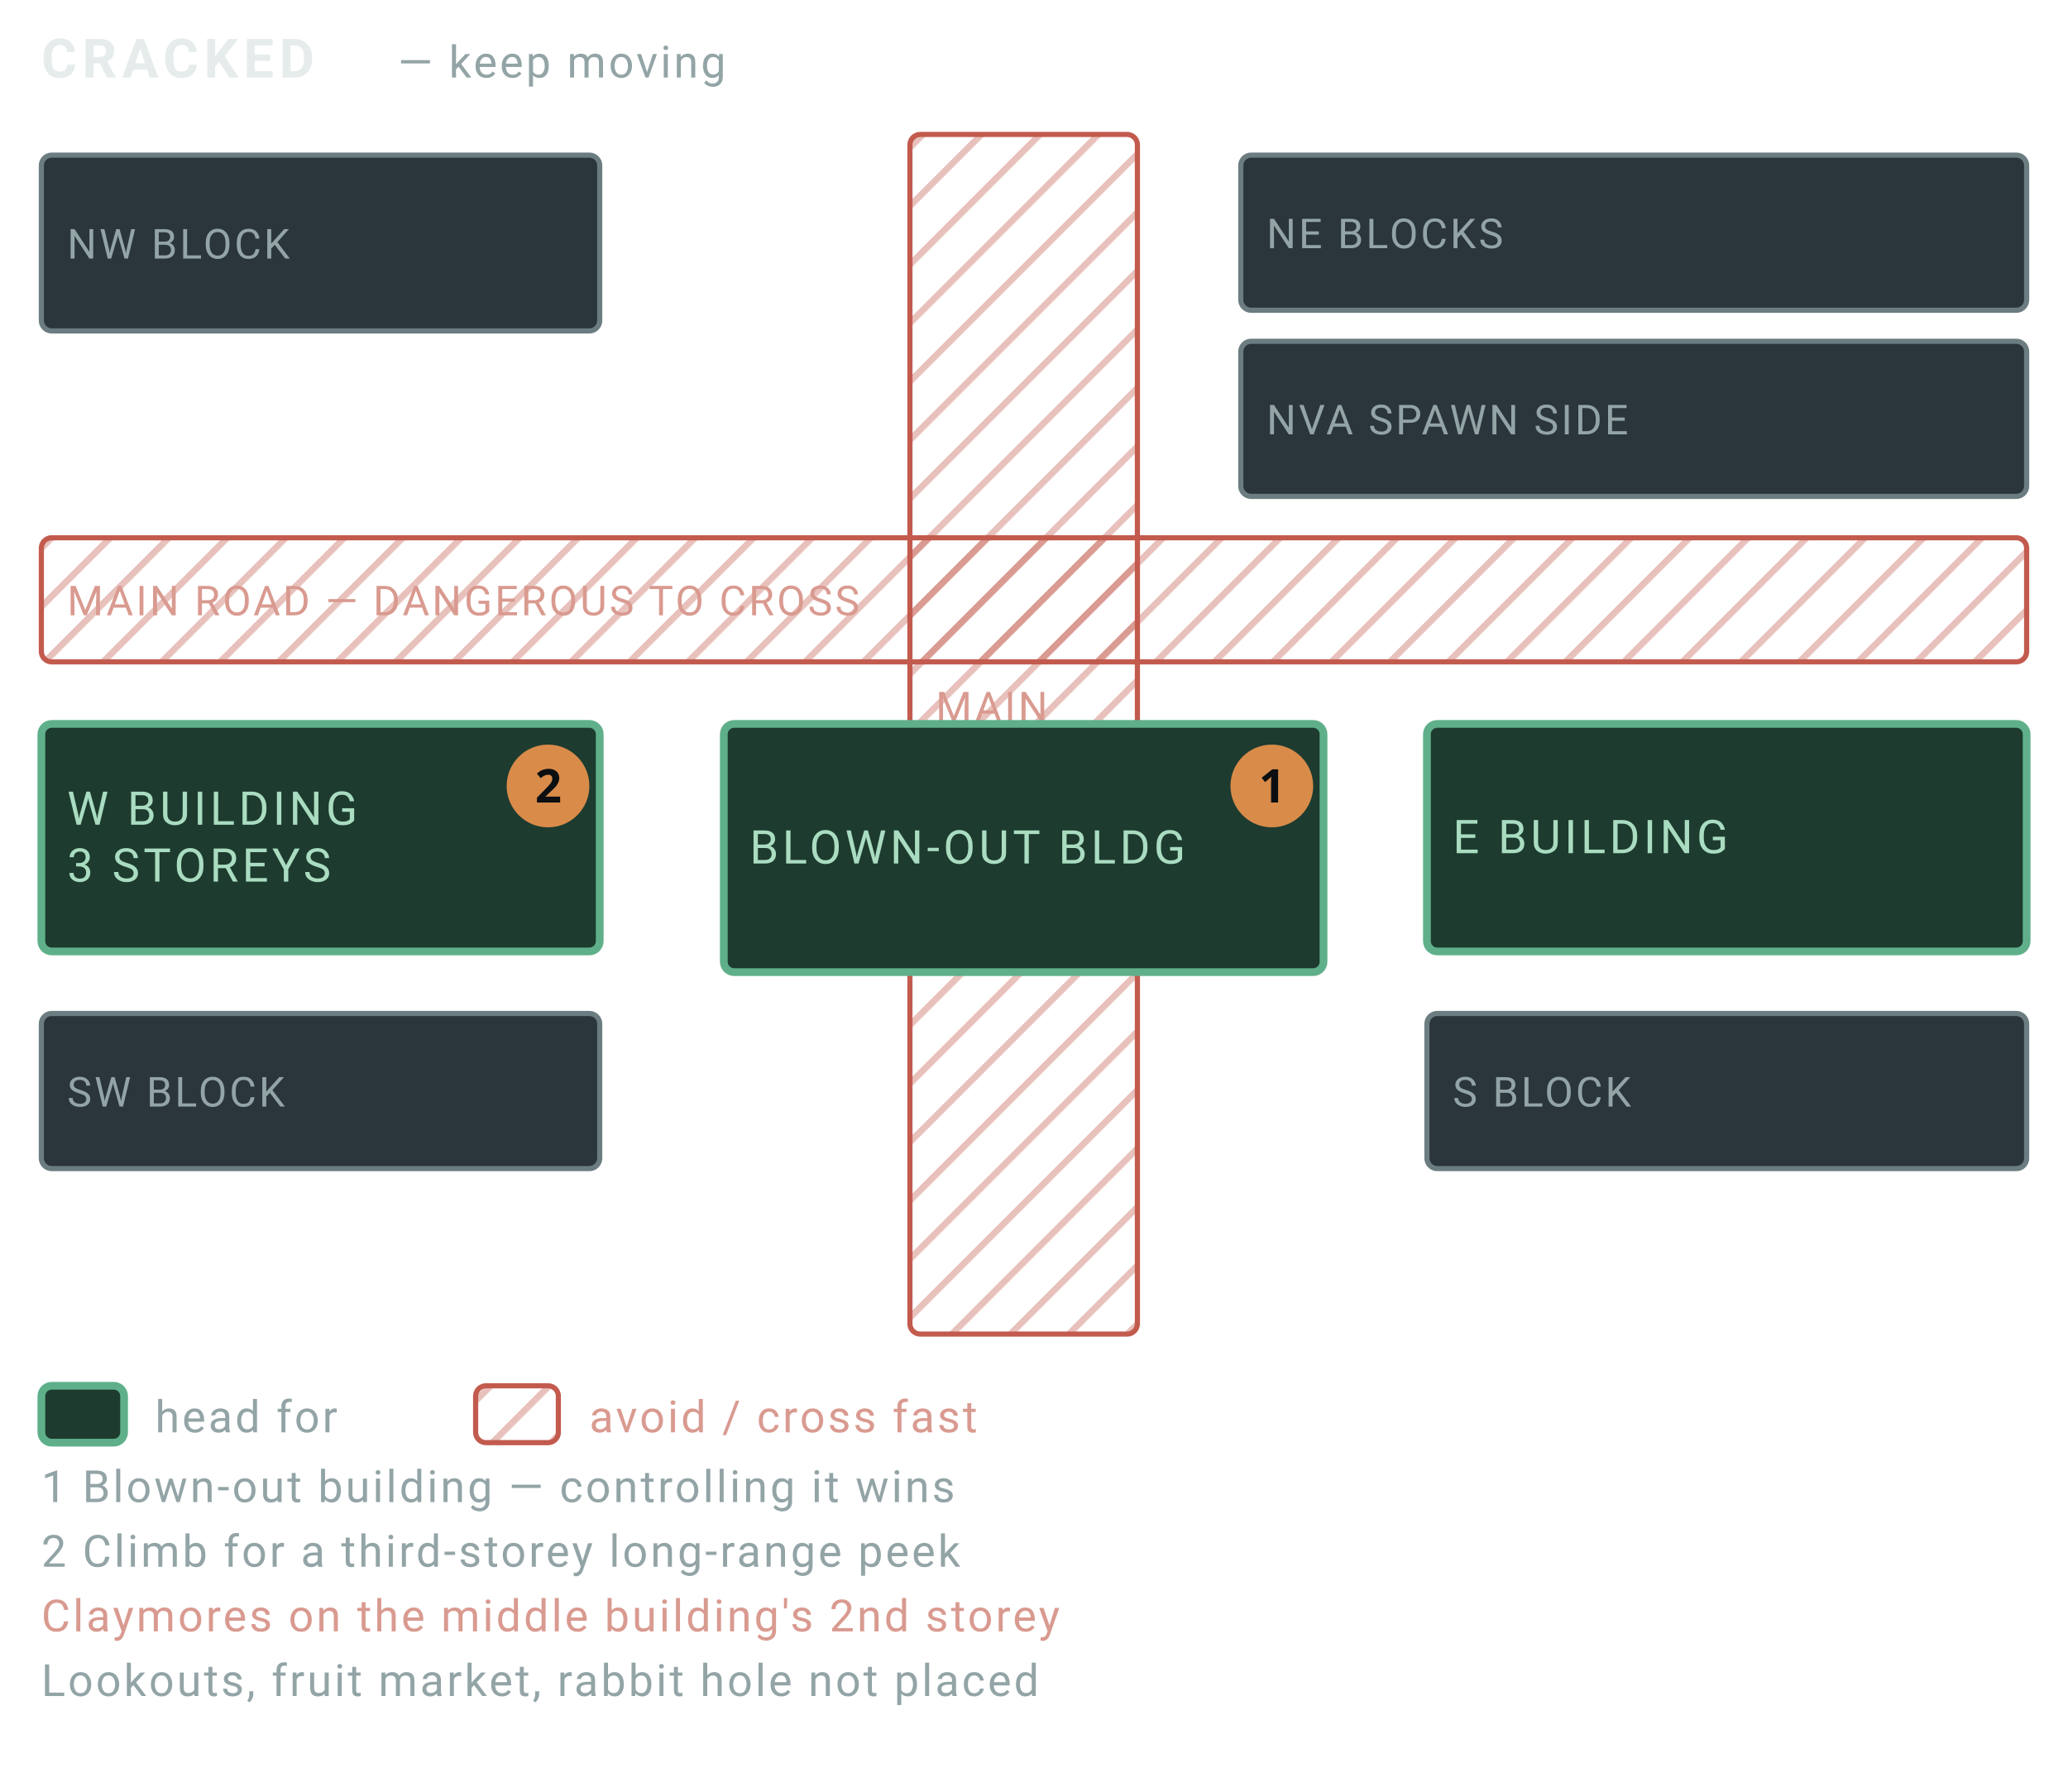
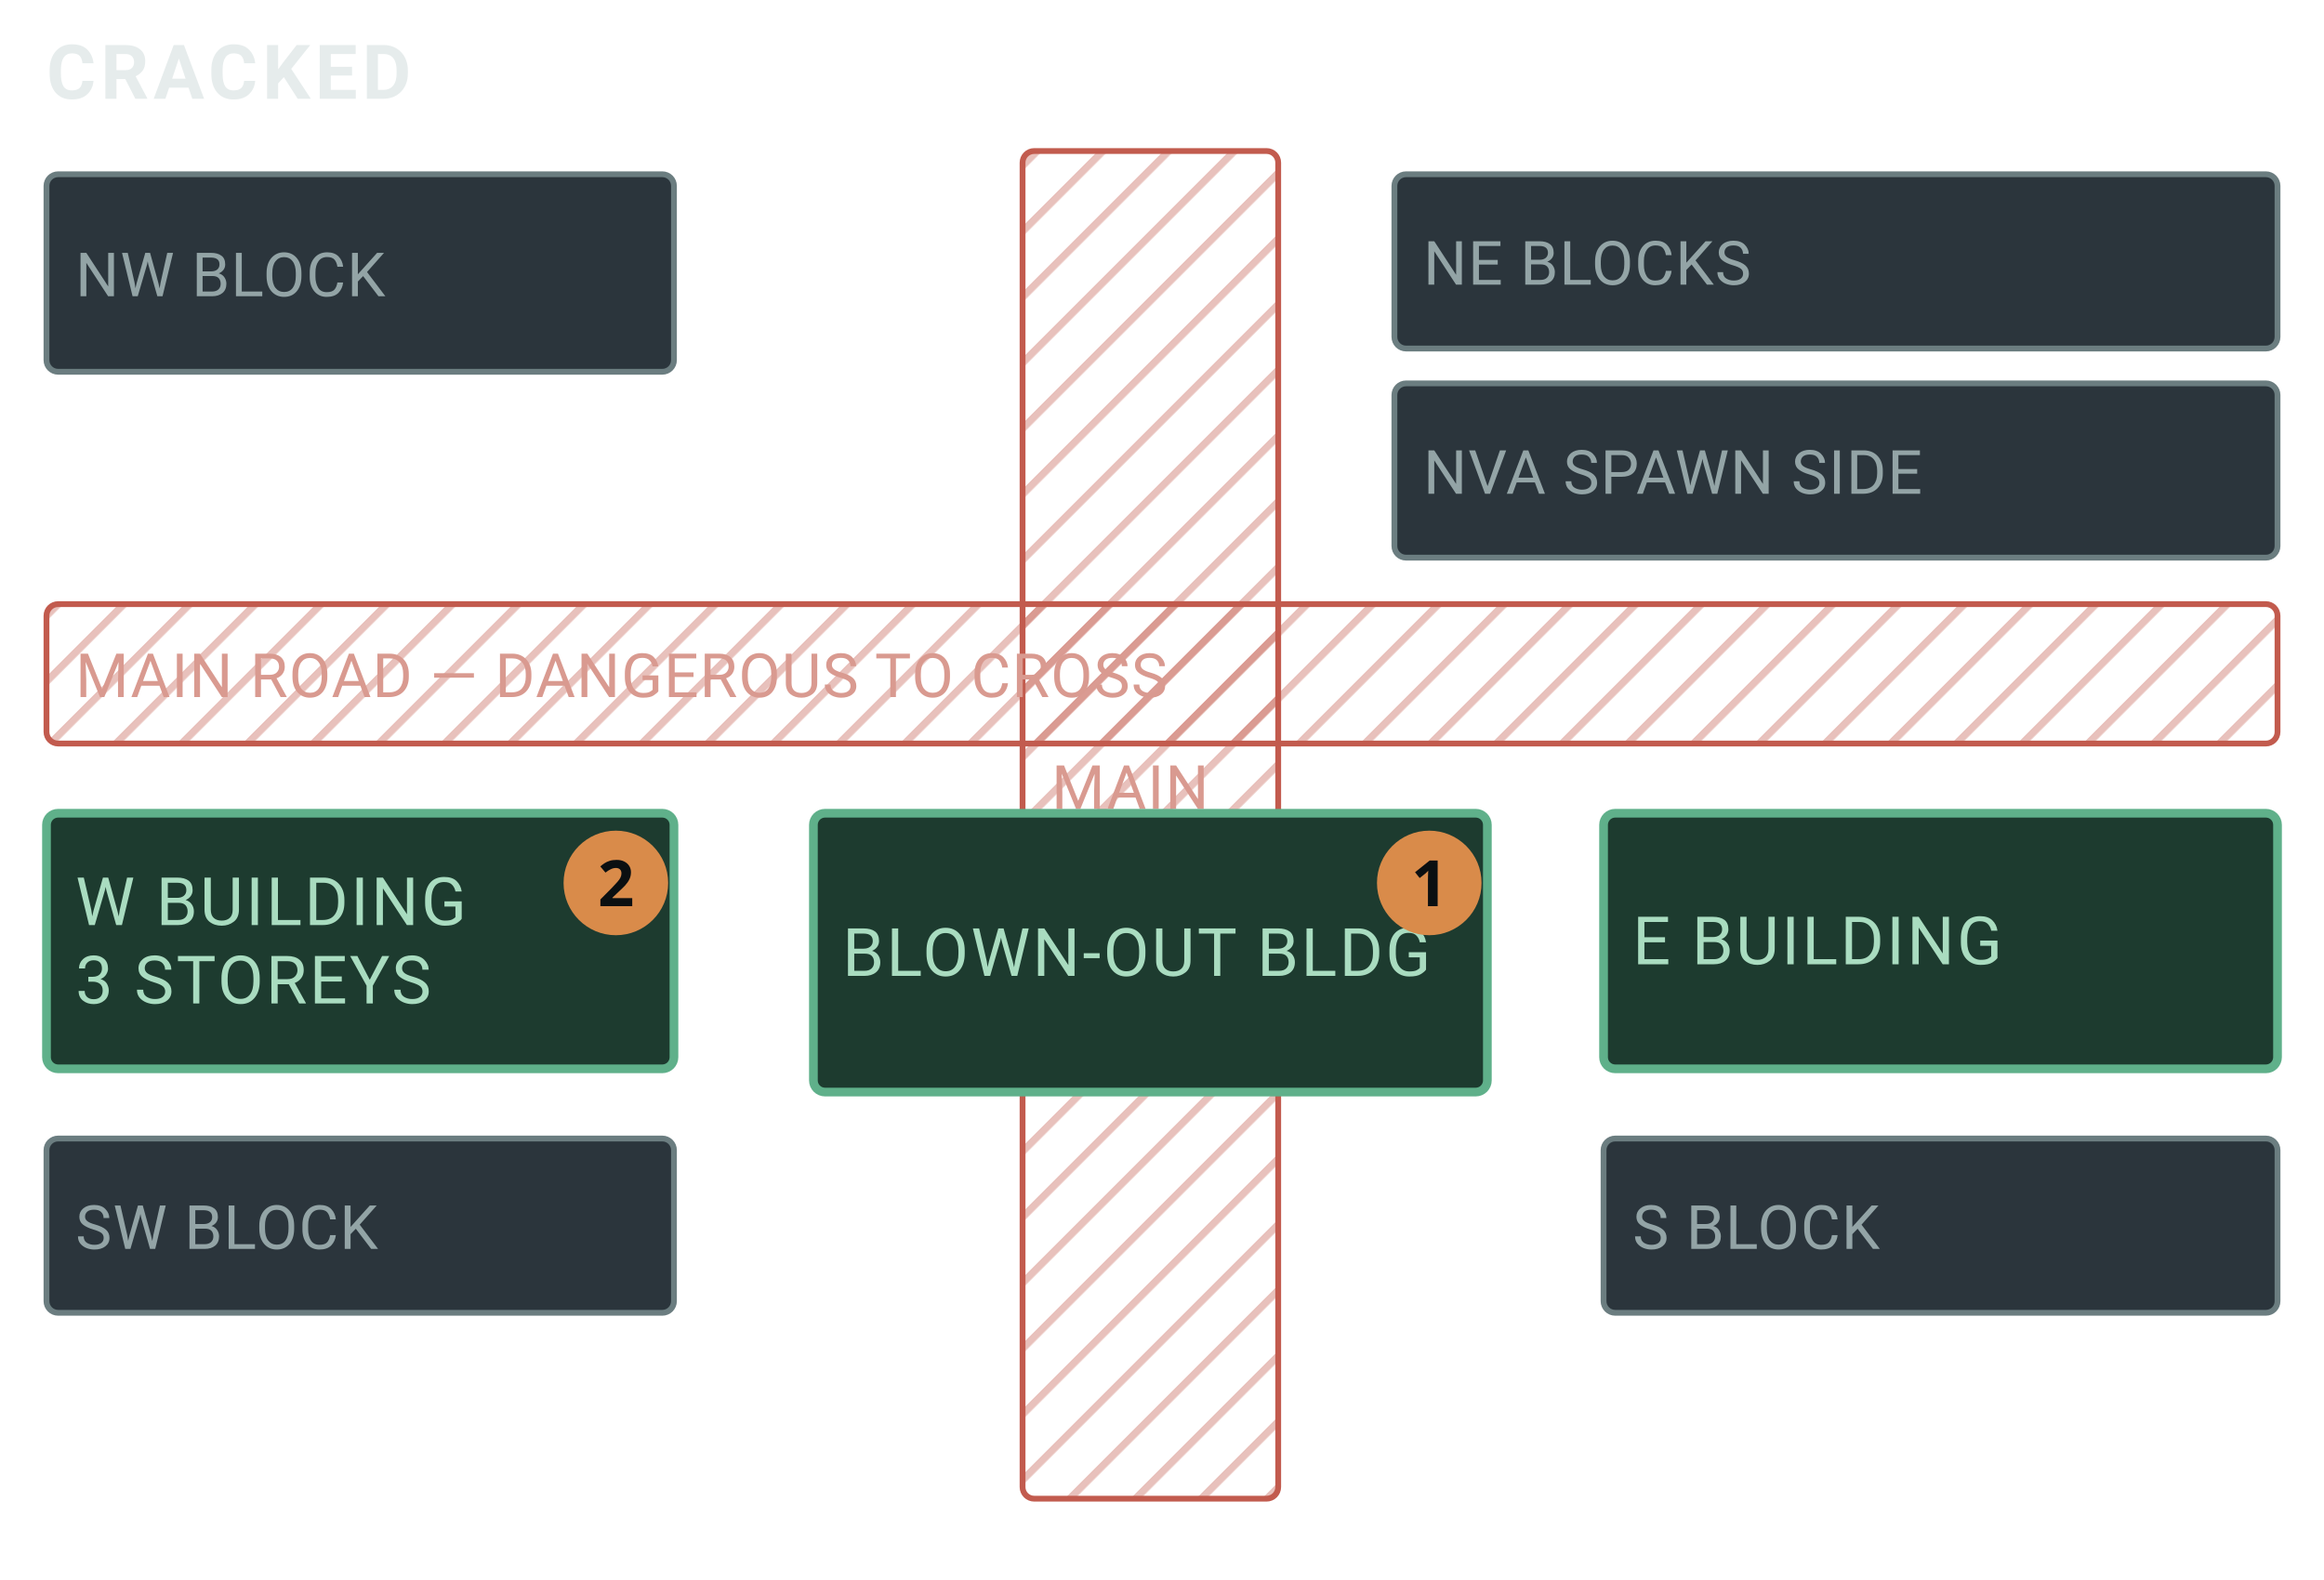
- <svg xmlns="http://www.w3.org/2000/svg" width="400" height="346.5" viewBox="0 0 400 346.5" role="img" aria-label="Cracked tactical schematic, traced from the in-game minimap.">
+ <svg xmlns="http://www.w3.org/2000/svg" width="400" height="272" viewBox="0 0 400 272" role="img" aria-label="Cracked tactical schematic, traced from the in-game minimap.">
  <defs>
    <pattern id="hz" width="8" height="8" patternTransform="rotate(45)" patternUnits="userSpaceOnUse">
      <line x1="0" y1="0" x2="0" y2="8" stroke="#c25b4e" stroke-width="2.5" opacity="0.38" />
    </pattern>
    <style>
.terr{fill:#1b2429;stroke:#55636e;stroke-width:1.4}
.b{fill:#39454c;stroke:#8fb0aa;stroke-width:1.1}
.s{fill:#2b353c;stroke:#6b7d80;stroke-width:1}
.sp{fill:#17313a;stroke:#8fb0aa;stroke-width:1.3}
.rock{fill:#333f45;stroke:#7d8f92;stroke-width:0.9}
.water{fill:#24343c;stroke:#8fb0aa;stroke-width:1}
.hot{fill:url(#hz);stroke:#c25b4e;stroke-width:1}
.lbl{fill:#e6ecec;font-family:ui-sans-serif,system-ui,'Segoe UI',Roboto,sans-serif;
-      font-size:9.0px;letter-spacing:0.7px}
+      font-size:11.5px;letter-spacing:0.4px}
.lbl2{fill:#93a4a6;font-family:ui-sans-serif,system-ui,'Segoe UI',Roboto,sans-serif;
-       font-size:8.0px;letter-spacing:0.5px}
+       font-size:10.5px;letter-spacing:0.2px}
.hotlbl{fill:#d99a90;font-family:ui-sans-serif,system-ui,'Segoe UI',Roboto,sans-serif;
-         font-size:8.0px;letter-spacing:0.5px}
+         font-size:10.5px;letter-spacing:0.2px}
.ttl{fill:#e6ecec;font-family:ui-sans-serif,system-ui,'Segoe UI',Roboto,sans-serif;
-      font-size:10.5px;letter-spacing:1.0px;font-weight:600}
- .key{fill:#93a4a6;font-family:ui-sans-serif,system-ui,'Segoe UI',Roboto,sans-serif;
-      font-size:8.6px;letter-spacing:0.5px}
- .keyhot{fill:#d99a90;font-family:ui-sans-serif,system-ui,'Segoe UI',Roboto,sans-serif;
-         font-size:8.6px;letter-spacing:0.5px}
+      font-size:13.0px;letter-spacing:0.8px;font-weight:600}
.pin{fill:#d98b4a}
- .pinn{fill:#0b0f11;font-family:ui-sans-serif,system-ui,sans-serif;font-size:9px;font-weight:700}
+ .pinn{fill:#0b0f11;font-family:ui-sans-serif,system-ui,sans-serif;font-size:11px;font-weight:700}
.link{stroke:#55636e;stroke-width:1.3;fill:none;stroke-dasharray:3 3}

.go{fill:#1d3b2f;stroke:#5fb08a;stroke-width:1.5}
.golbl{fill:#a9dcc0;font-family:ui-sans-serif,system-ui,'Segoe UI',Roboto,sans-serif;
-        font-size:9px;letter-spacing:0.7px}
+        font-size:11.5px;letter-spacing:0.4px}
</style>
  </defs>
-   <text class="ttl" x="8" y="15">CRACKED</text>
-   <text class="key" x="76.98" y="15">— keep moving</text>
+   <text class="ttl" x="8" y="17">CRACKED</text>
  <rect class="hot" x="176" y="26" width="44" height="232" rx="2" />
-   <text class="hotlbl" x="181" y="139.5">MAIN</text>
-   <text class="hotlbl" x="181" y="150.5">ROAD</text>
+   <text class="hotlbl" x="181" y="139.25">MAIN</text>
+   <text class="hotlbl" x="181" y="152.75">ROAD</text>
  <rect class="hot" x="8" y="104" width="384" height="24" rx="2" />
-   <text class="hotlbl" x="13" y="119">MAIN ROAD — DANGEROUS TO CROSS</text>
+   <text class="hotlbl" x="13" y="120">MAIN ROAD — DANGEROUS TO CROSS</text>
  <rect class="go" x="140" y="140" width="116" height="48" rx="2" />
-   <text class="golbl" x="145" y="167">BLOWN-OUT BLDG</text>
+   <text class="golbl" x="145" y="168">BLOWN-OUT BLDG</text>
  <rect class="s" x="8" y="30" width="108" height="34" rx="2" />
-   <text class="lbl2" x="13" y="50">NW BLOCK</text>
+   <text class="lbl2" x="13" y="51">NW BLOCK</text>
  <rect class="go" x="8" y="140" width="108" height="44" rx="2" />
-   <text class="golbl" x="13" y="159.5">W BUILDING</text>
-   <text class="golbl" x="13" y="170.5">3 STOREYS</text>
+   <text class="golbl" x="13" y="159.25">W BUILDING</text>
+   <text class="golbl" x="13" y="172.75">3 STOREYS</text>
  <rect class="s" x="8" y="196" width="108" height="30" rx="2" />
-   <text class="lbl2" x="13" y="214">SW BLOCK</text>
+   <text class="lbl2" x="13" y="215">SW BLOCK</text>
  <rect class="s" x="240" y="30" width="152" height="30" rx="2" />
-   <text class="lbl2" x="245" y="48">NE BLOCKS</text>
+   <text class="lbl2" x="245" y="49">NE BLOCKS</text>
  <rect class="s" x="240" y="66" width="152" height="30" rx="2" />
-   <text class="lbl2" x="245" y="84">NVA SPAWN SIDE</text>
+   <text class="lbl2" x="245" y="85">NVA SPAWN SIDE</text>
  <rect class="go" x="276" y="140" width="116" height="44" rx="2" />
-   <text class="golbl" x="281" y="165">E BUILDING</text>
+   <text class="golbl" x="281" y="166">E BUILDING</text>
  <rect class="s" x="276" y="196" width="116" height="30" rx="2" />
-   <text class="lbl2" x="281" y="214">S BLOCK</text>
-   <circle class="pin" cx="246" cy="152" r="8" />
-   <text class="pinn" x="243.5" y="155.2">1</text>
-   <circle class="pin" cx="106" cy="152" r="8" />
-   <text class="pinn" x="103.5" y="155.2">2</text>
-   <rect class="go" x="8" y="268" width="16" height="11" rx="2" />
-   <text class="key" x="30" y="277">head for</text>
-   <rect class="hot" x="92" y="268" width="16" height="11" rx="2" />
-   <text class="keyhot" x="114" y="277">avoid / cross fast</text>
-   <text class="key" x="8" y="290.5">1  Blown-out building — controlling it wins</text>
-   <text class="key" x="8" y="303">2  Climb for a third-storey long-range peek</text>
-   <text class="keyhot" x="8" y="315.5">Claymores on the middle building's 2nd storey</text>
-   <text class="key" x="8" y="328">Lookouts, fruit market, rabbit hole not placed</text>
+   <text class="lbl2" x="281" y="215">S BLOCK</text>
+   <circle class="pin" cx="246" cy="152" r="9" />
+   <text class="pinn" x="242.9" y="156">1</text>
+   <circle class="pin" cx="106" cy="152" r="9" />
+   <text class="pinn" x="102.9" y="156">2</text>
</svg>
